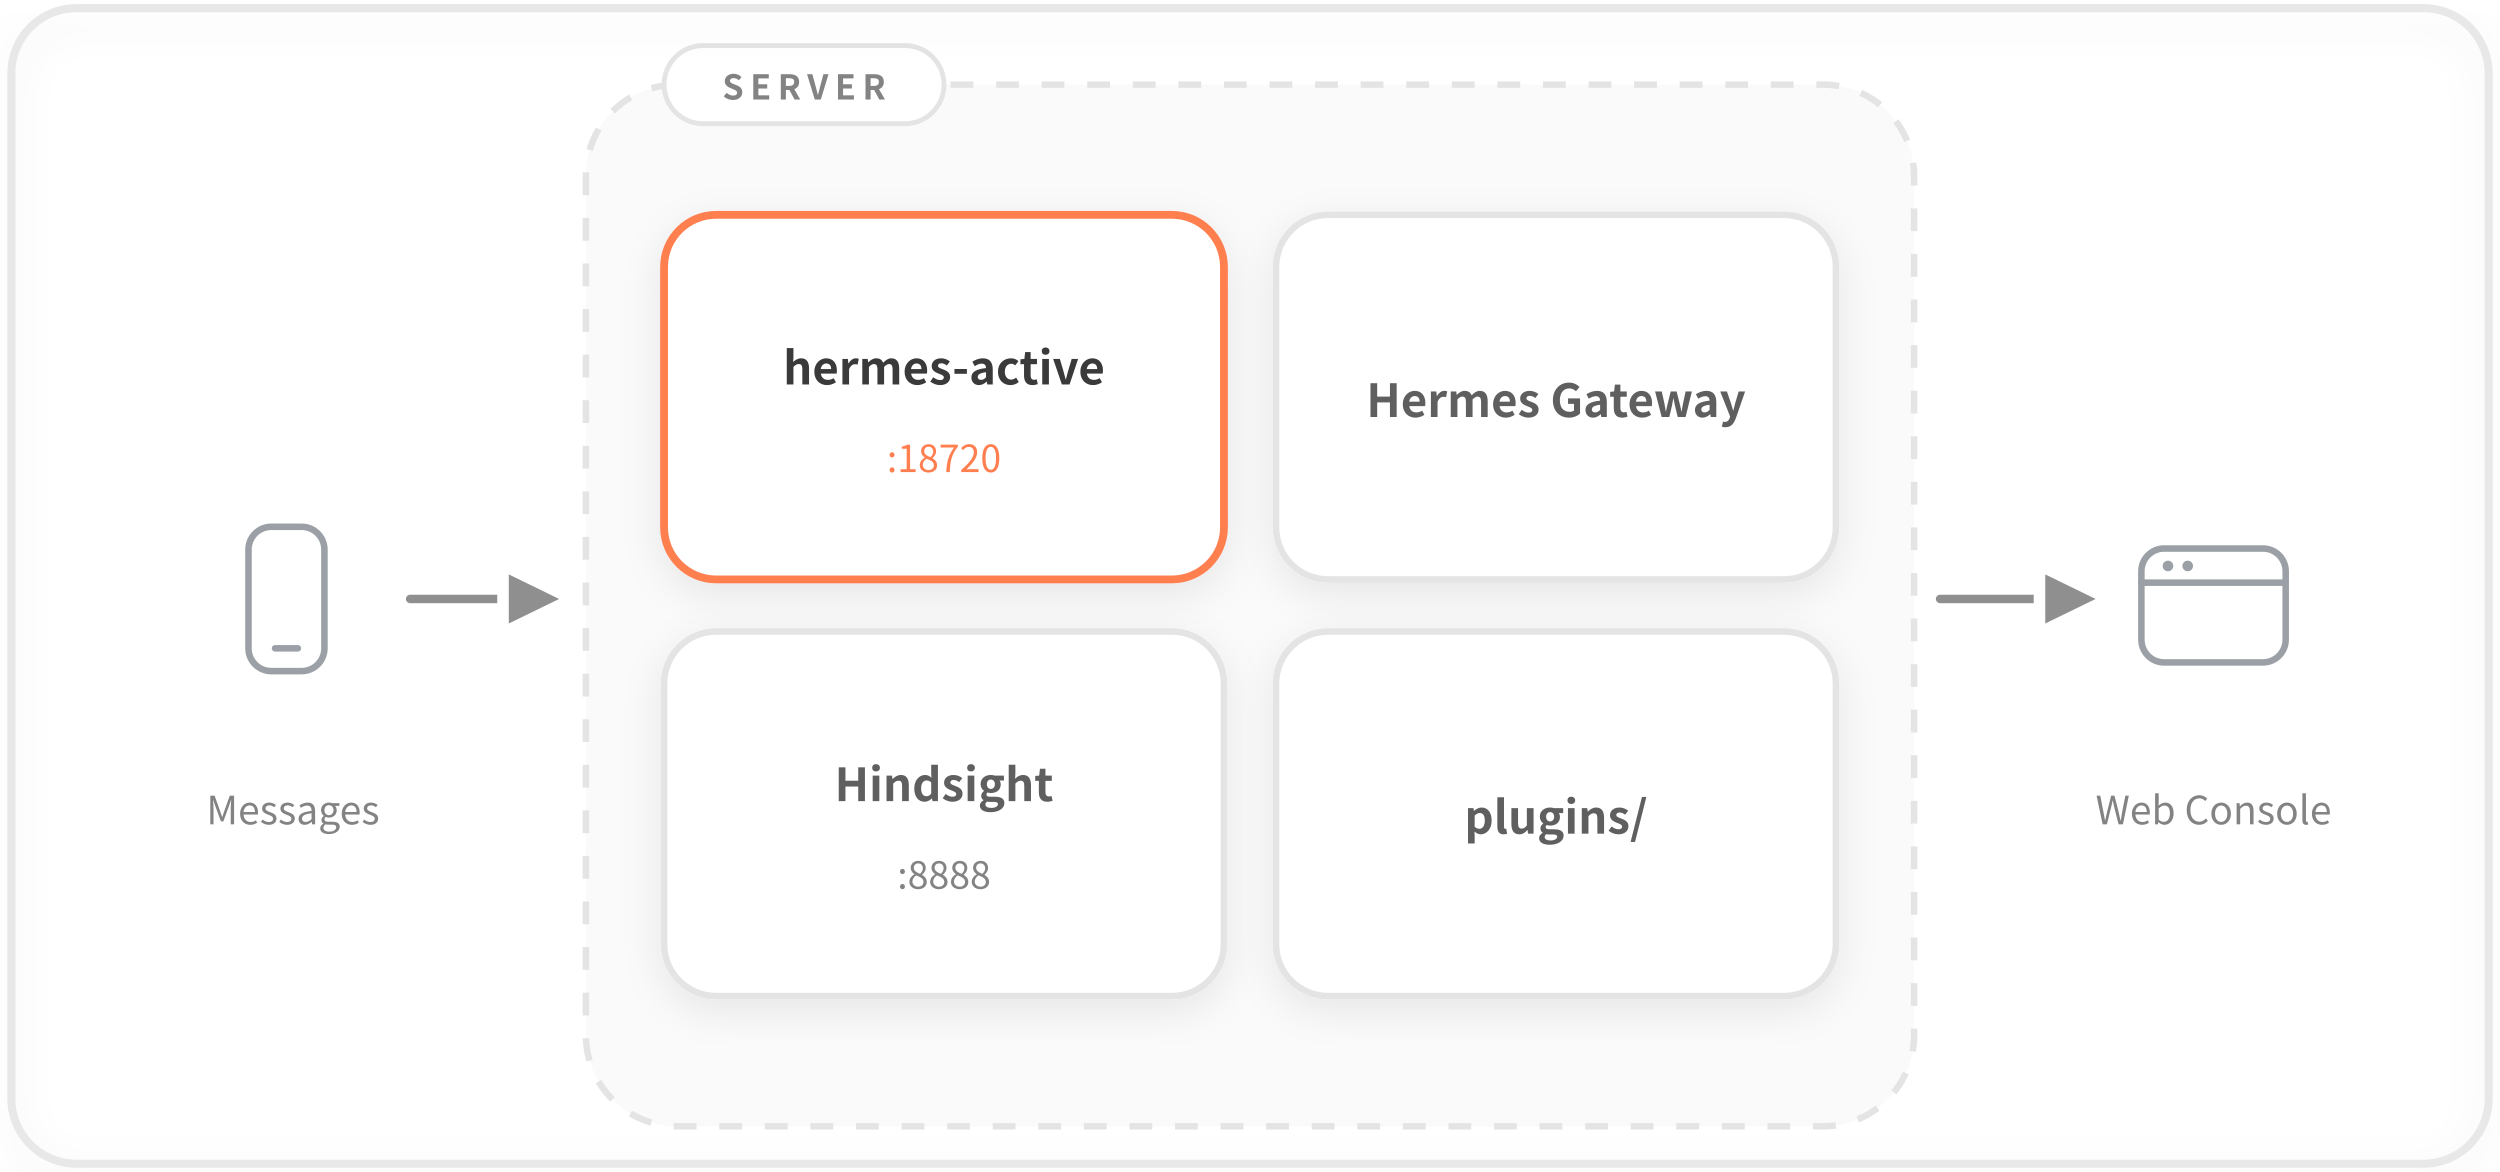
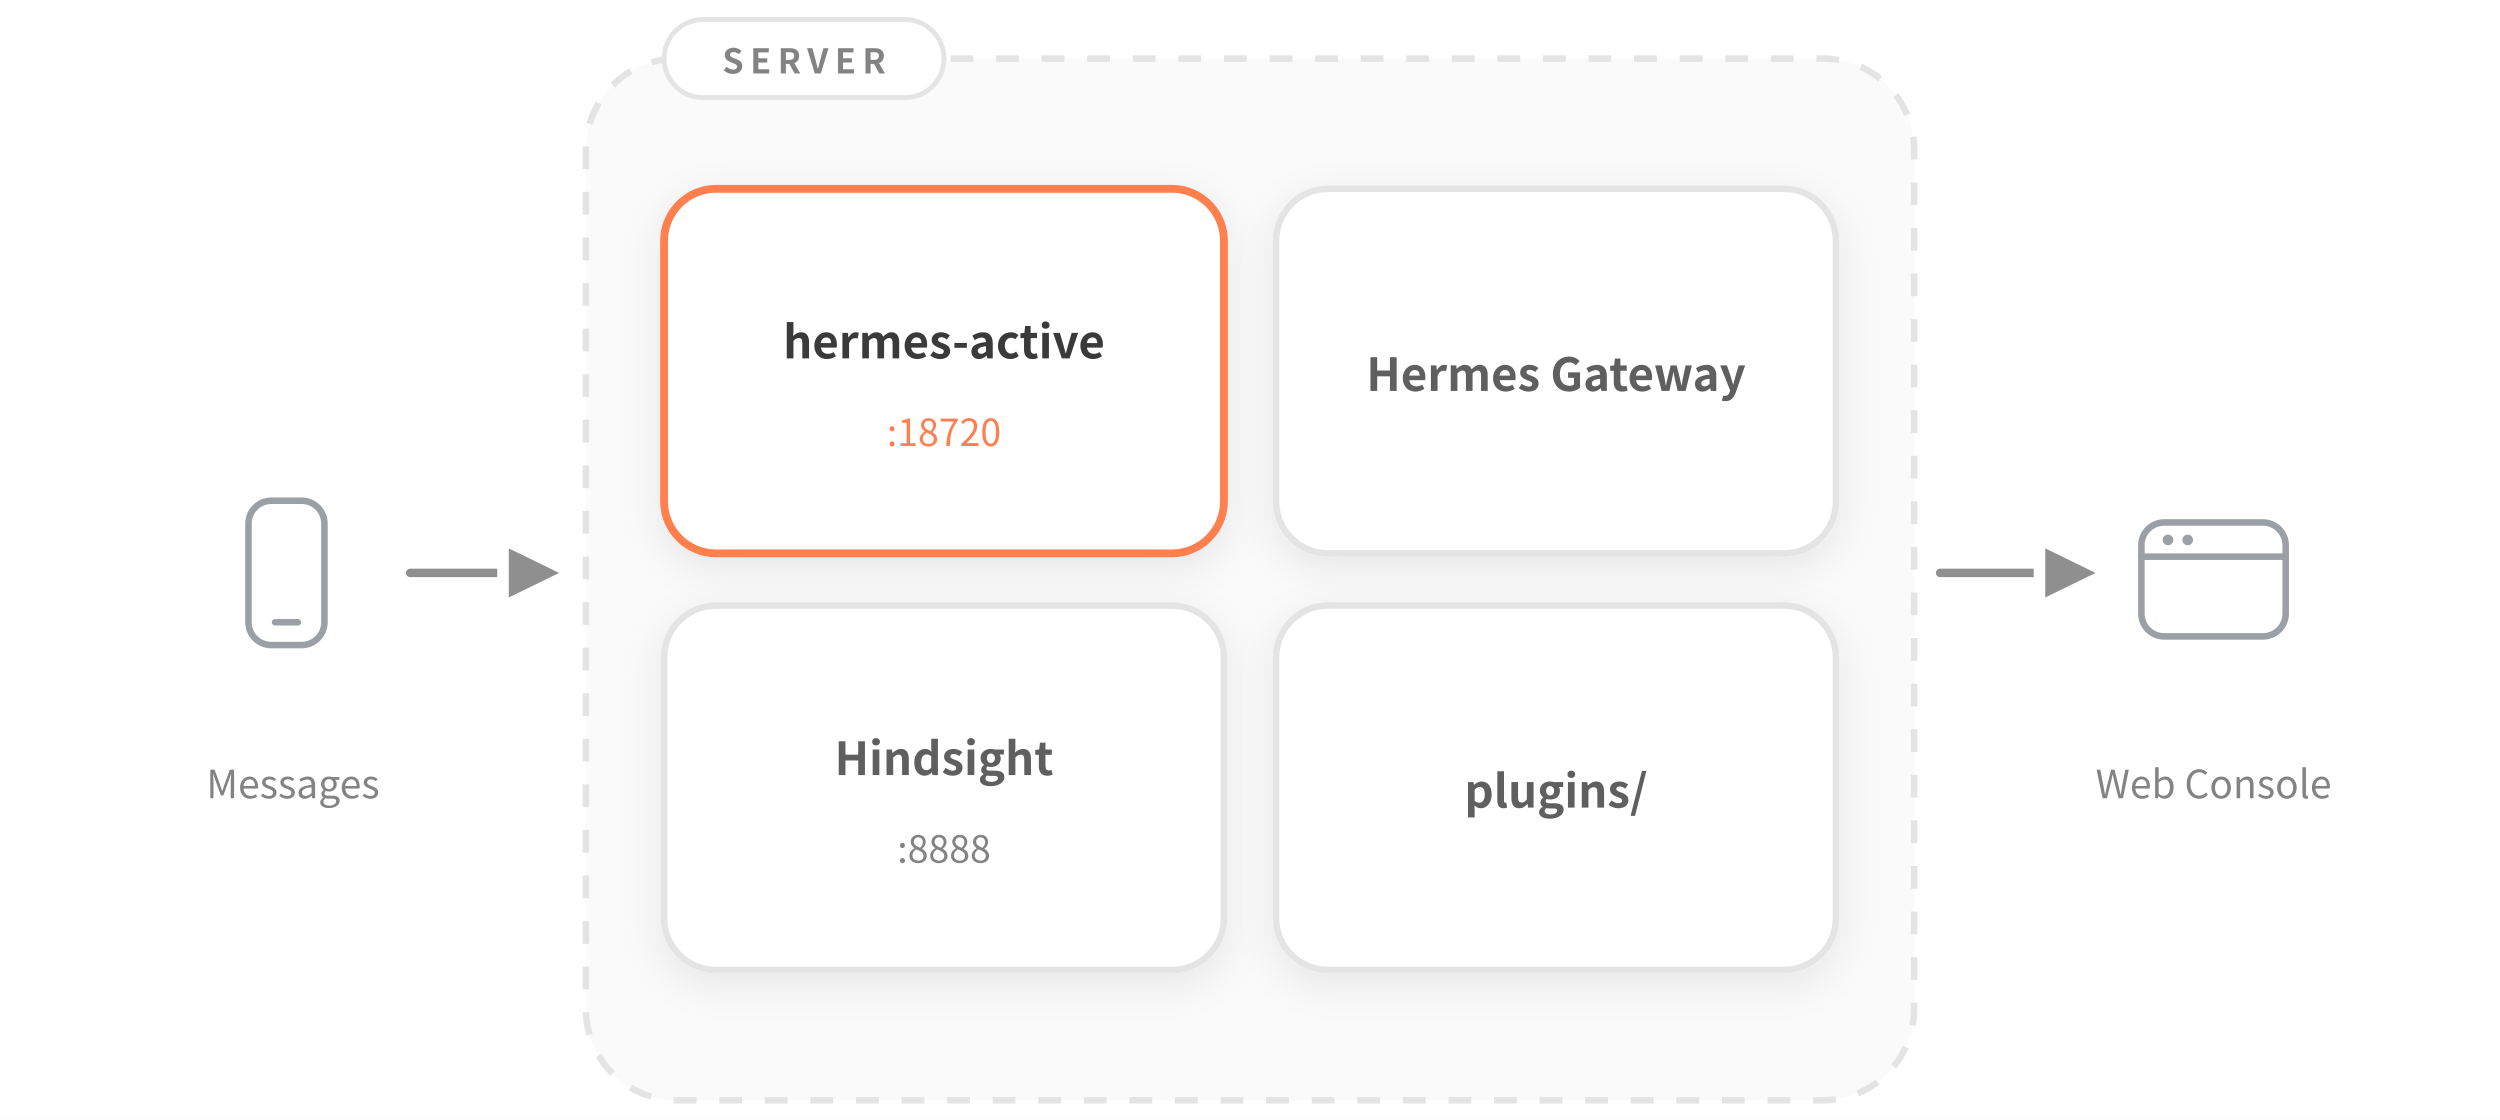
- <svg xmlns="http://www.w3.org/2000/svg" width="768" height="360" viewBox="0 38 768 360">
+ <svg xmlns="http://www.w3.org/2000/svg" width="768" height="344" viewBox="0 46 768 344">
  <defs>
    <filter id="sh" x="-20%" y="-20%" width="140%" height="150%">
      <feDropShadow dx="0" dy="3.5" stdDeviation="6" flood-color="#000" flood-opacity="0.08" />
    </filter>
    <marker id="ar" viewBox="0 0 10 10" refX="7.2" refY="5" markerWidth="10.5" markerHeight="10.5" orient="auto">
      <path d="M0.8 1.2 L8.6 5 L0.8 8.8 z" fill="#8F8F8F" stroke="#fff" stroke-width="1.3" stroke-linejoin="round" />
    </marker>
    <linearGradient id="bub" x1="0" y1="0" x2="1" y2="1">
      <stop offset="0" stop-color="#FF7F50" />
      <stop offset="1" stop-color="#FFA07A" />
    </linearGradient>
    <linearGradient id="rib" x1="0" y1="0" x2="1" y2="0">
      <stop offset="0" stop-color="#FFD9CC" />
      <stop offset=".5" stop-color="#FF7F50" />
      <stop offset="1" stop-color="#FFD9CC" />
    </linearGradient>
    <linearGradient id="glow" x1="0" y1="0" x2="1" y2="0">
      <stop offset="0" stop-color="#FF7F50" stop-opacity="0" />
      <stop offset=".5" stop-color="#FF7F50" />
      <stop offset="1" stop-color="#FF7F50" stop-opacity="0" />
    </linearGradient>
  </defs>
-   <rect x="0" y="38" width="768" height="360" fill="#fff" />
+   <rect x="0" y="46" width="768" height="344" fill="#fff" />
  <rect x="180" y="64" width="408" height="320" rx="28" fill="#FAFAFA" stroke="#E4E4E4" stroke-width="2" stroke-dasharray="7 7" />
  <rect x="204" y="52" width="86" height="24" rx="12" fill="#fff" stroke="#E4E4E4" stroke-width="1.5" />
  <text x="247" y="64" font-family="'Helvetica Neue','PingFang SC','Noto Sans CJK SC','Microsoft YaHei',Arial,sans-serif" font-size="10.5" font-weight="700" letter-spacing="2" fill="#838383" text-anchor="middle" dominant-baseline="central">SERVER</text>
  <rect x="204" y="104" width="172" height="112" rx="16" fill="#fff" stroke="#FF7F50" stroke-width="2.4" filter="url(#sh)" />
  <text x="290" y="150" font-family="'Helvetica Neue','PingFang SC','Noto Sans CJK SC','Microsoft YaHei',Arial,sans-serif" font-size="14" font-weight="700" fill="#3A3A3A" text-anchor="middle" dominant-baseline="central">hermes-active</text>
  <text x="290" y="178" font-family="'Helvetica Neue','PingFang SC','Noto Sans CJK SC','Microsoft YaHei',Arial,sans-serif" font-size="11.5" font-weight="500" fill="#FF7F50" text-anchor="middle" dominant-baseline="central">:18720</text>
  <rect x="392" y="104" width="172" height="112" rx="16" fill="#fff" stroke="#E4E4E4" stroke-width="2" filter="url(#sh)" />
  <text x="478" y="160" font-family="'Helvetica Neue','PingFang SC','Noto Sans CJK SC','Microsoft YaHei',Arial,sans-serif" font-size="14" font-weight="700" fill="#5F5F5F" text-anchor="middle" dominant-baseline="central">Hermes Gateway</text>
  <rect x="204" y="232" width="172" height="112" rx="16" fill="#fff" stroke="#E4E4E4" stroke-width="2" filter="url(#sh)" />
  <text x="290" y="278" font-family="'Helvetica Neue','PingFang SC','Noto Sans CJK SC','Microsoft YaHei',Arial,sans-serif" font-size="14" font-weight="700" fill="#5F5F5F" text-anchor="middle" dominant-baseline="central">Hindsight</text>
  <text x="290" y="306" font-family="'Helvetica Neue','PingFang SC','Noto Sans CJK SC','Microsoft YaHei',Arial,sans-serif" font-size="11.5" font-weight="500" fill="#838383" text-anchor="middle" dominant-baseline="central">:8888</text>
  <rect x="392" y="232" width="172" height="112" rx="16" fill="#fff" stroke="#E4E4E4" stroke-width="2" filter="url(#sh)" />
  <text x="478" y="288" font-family="'Helvetica Neue','PingFang SC','Noto Sans CJK SC','Microsoft YaHei',Arial,sans-serif" font-size="14" font-weight="700" fill="#5F5F5F" text-anchor="middle" dominant-baseline="central">plugins/</text>
  <g transform="translate(60,194) scale(2.3333)" fill="none" stroke="#9AA0A6" stroke-width="0.86" stroke-linecap="round" stroke-linejoin="round">
    <rect x="7" y="2.5" width="10" height="19" rx="3" />
    <path d="M10.5 18.5H13.5" />
  </g>
  <line x1="126" y1="222" x2="172" y2="222" stroke="#8F8F8F" stroke-width="2.6" stroke-linecap="round" marker-end="url(#ar)" />
  <text x="90" y="286" font-family="'Helvetica Neue','PingFang SC','Noto Sans CJK SC','Microsoft YaHei',Arial,sans-serif" font-size="12" font-weight="500" fill="#838383" text-anchor="middle" dominant-baseline="central">Messages</text>
  <g transform="translate(652,196) scale(2.3333)" fill="none" stroke="#9AA0A6" stroke-width="0.86" stroke-linecap="round" stroke-linejoin="round">
    <rect x="2.5" y="4.5" width="19" height="15" rx="3" />
    <path d="M2.5 9H21.5" />
    <circle cx="6" cy="6.8" r=".7" fill="#9AA0A6" stroke="none" />
    <circle cx="8.6" cy="6.8" r=".7" fill="#9AA0A6" stroke="none" />
  </g>
  <line x1="596" y1="222" x2="644" y2="222" stroke="#8F8F8F" stroke-width="2.6" stroke-linecap="round" marker-end="url(#ar)" />
  <text x="680" y="286" font-family="'Helvetica Neue','PingFang SC','Noto Sans CJK SC','Microsoft YaHei',Arial,sans-serif" font-size="12" font-weight="500" fill="#838383" text-anchor="middle" dominant-baseline="central">Web Console</text>
-   <rect x="3.5" y="40.5" width="761" height="355" rx="20" fill="none" stroke="#E8E8E8" stroke-width="2.5" filter="url(#sh)" />
-   <path d="M276 40.5 H492" stroke="url(#glow)" stroke-width="3" stroke-linecap="round" />
</svg>
